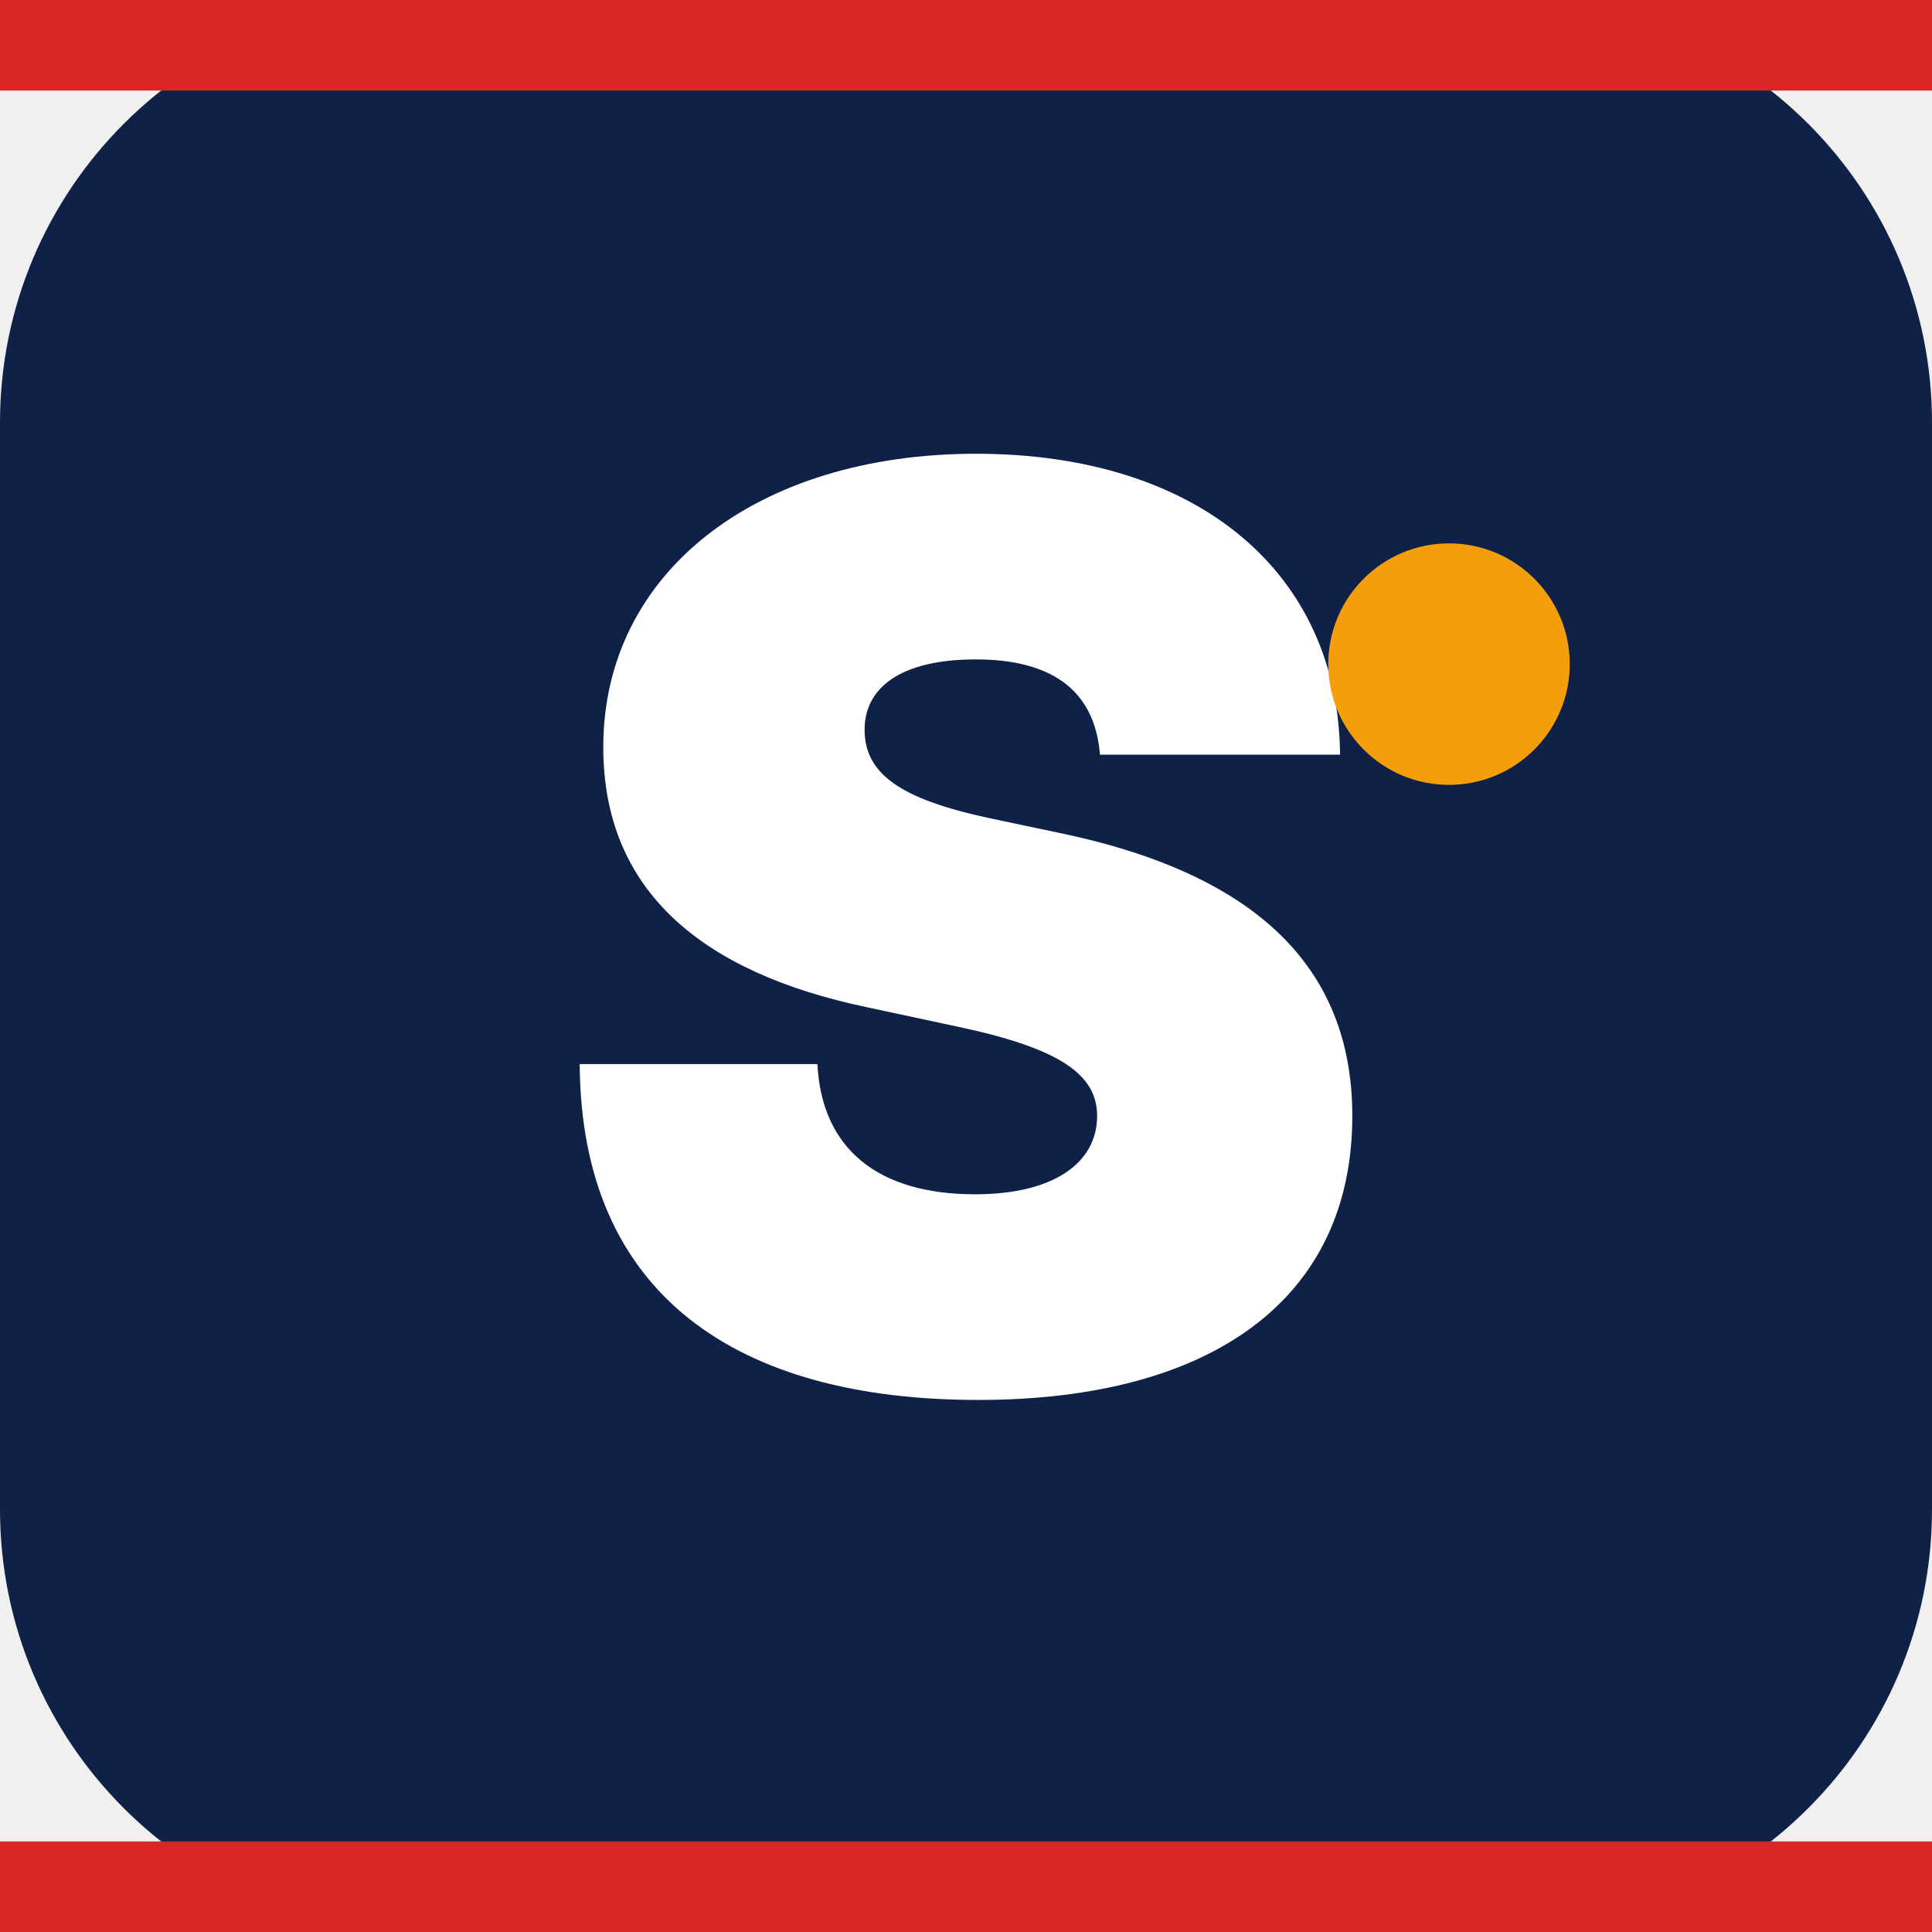
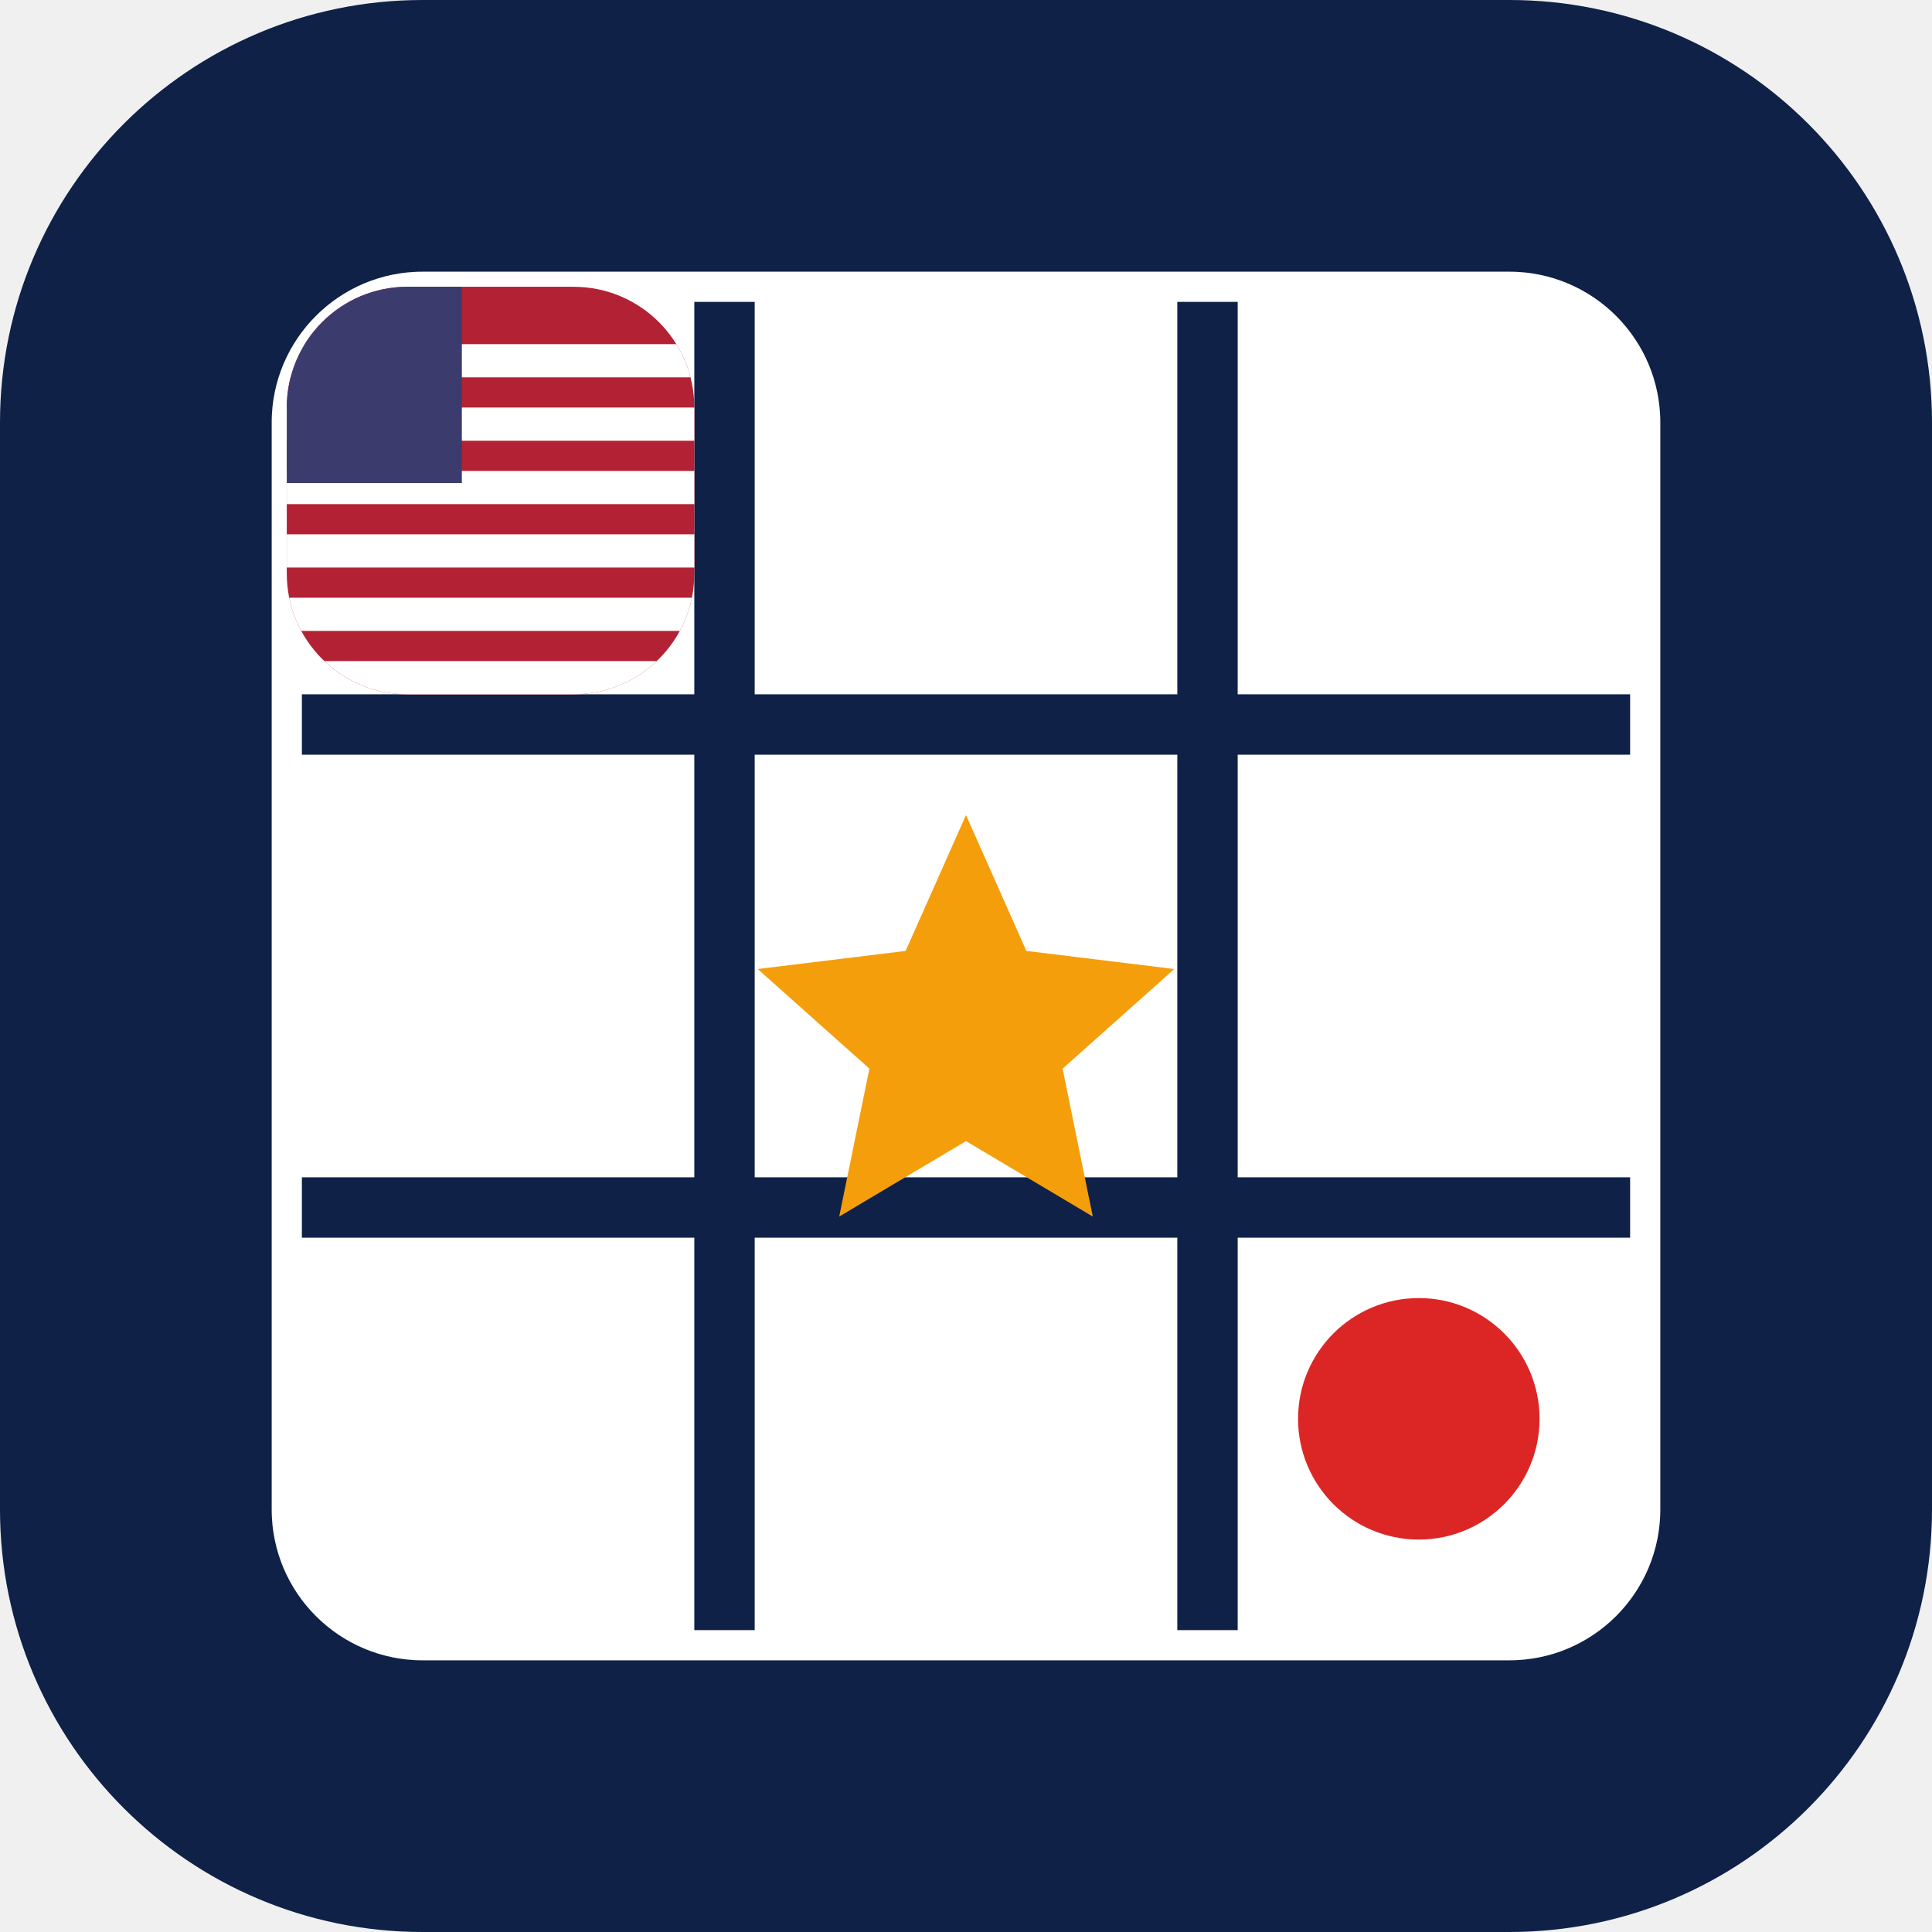
<svg xmlns="http://www.w3.org/2000/svg" viewBox="0 0 64 64" width="64" height="64">
  <rect width="64" height="64" rx="14" fill="#0F2147" />
-   <rect x="0" y="0" width="64" height="3" fill="#DC2626" />
-   <text x="32" y="46" font-family="Inter, system-ui, sans-serif" font-size="42" font-weight="900" fill="#fff" text-anchor="middle" letter-spacing="-2">S</text>
-   <circle cx="48" cy="22" r="4" fill="#F59E0B" />
-   <rect x="0" y="61" width="64" height="3" fill="#DC2626" />
+   <rect x="8" y="8" width="48" height="48" rx="6" fill="#fff" stroke="#0F2147" stroke-width="2" />
+   <line x1="24" y1="10" x2="24" y2="54" stroke="#0F2147" stroke-width="2" />
+   <line x1="40" y1="10" x2="40" y2="54" stroke="#0F2147" stroke-width="2" />
+   <line x1="10" y1="24" x2="54" y2="24" stroke="#0F2147" stroke-width="2" />
+   <line x1="10" y1="40" x2="54" y2="40" stroke="#0F2147" stroke-width="2" />
+   <clipPath id="fc">
+     <rect x="9.5" y="9.5" width="13.5" height="13.5" rx="4" />
+   </clipPath>
+   <g clip-path="url(#fc)">
+     <rect x="9.5" y="9.5" width="13.5" height="13.5" fill="#B22234" />
+     <rect x="9.5" y="11.4" width="13.5" height="1.1" fill="#fff" />
+     <rect x="9.5" y="13.5" width="13.5" height="1.1" fill="#fff" />
+     <rect x="9.5" y="15.6" width="13.5" height="1.1" fill="#fff" />
+     <rect x="9.5" y="17.7" width="13.5" height="1.1" fill="#fff" />
+     <rect x="9.5" y="19.8" width="13.5" height="1.1" fill="#fff" />
+     <rect x="9.5" y="21.9" width="13.5" height="1.1" fill="#fff" />
+     <rect x="9.5" y="9.5" width="5.8" height="6.5" fill="#3C3B6E" />
+   </g>
+   <polygon points="32,27 34,31.5 38.9,32.1 35.2,35.4 36.2,40.3 32,37.8 27.8,40.3 28.8,35.4 25.1,32.1 30,31.5" fill="#F59E0B" />
+   <circle cx="47" cy="47" r="4" fill="#DC2626" />
</svg>
